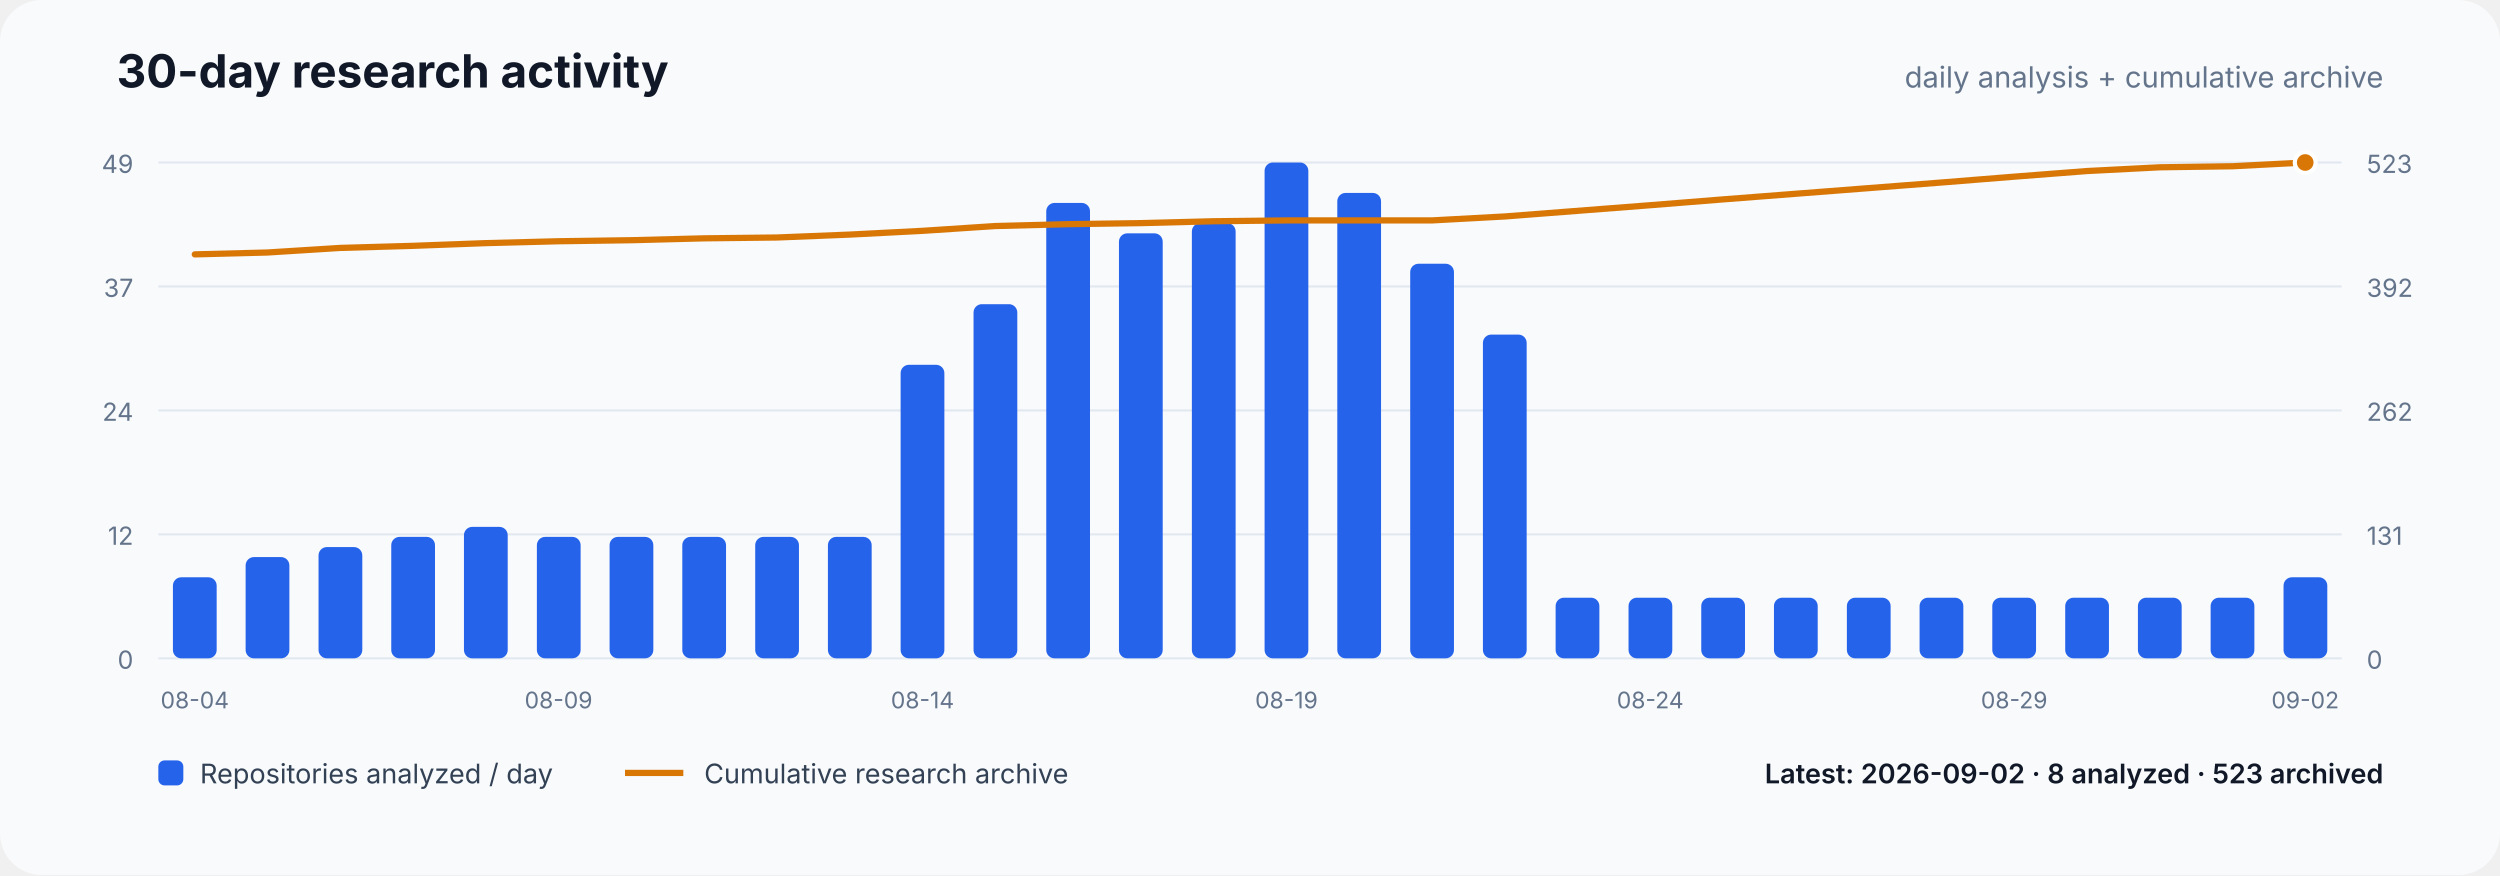
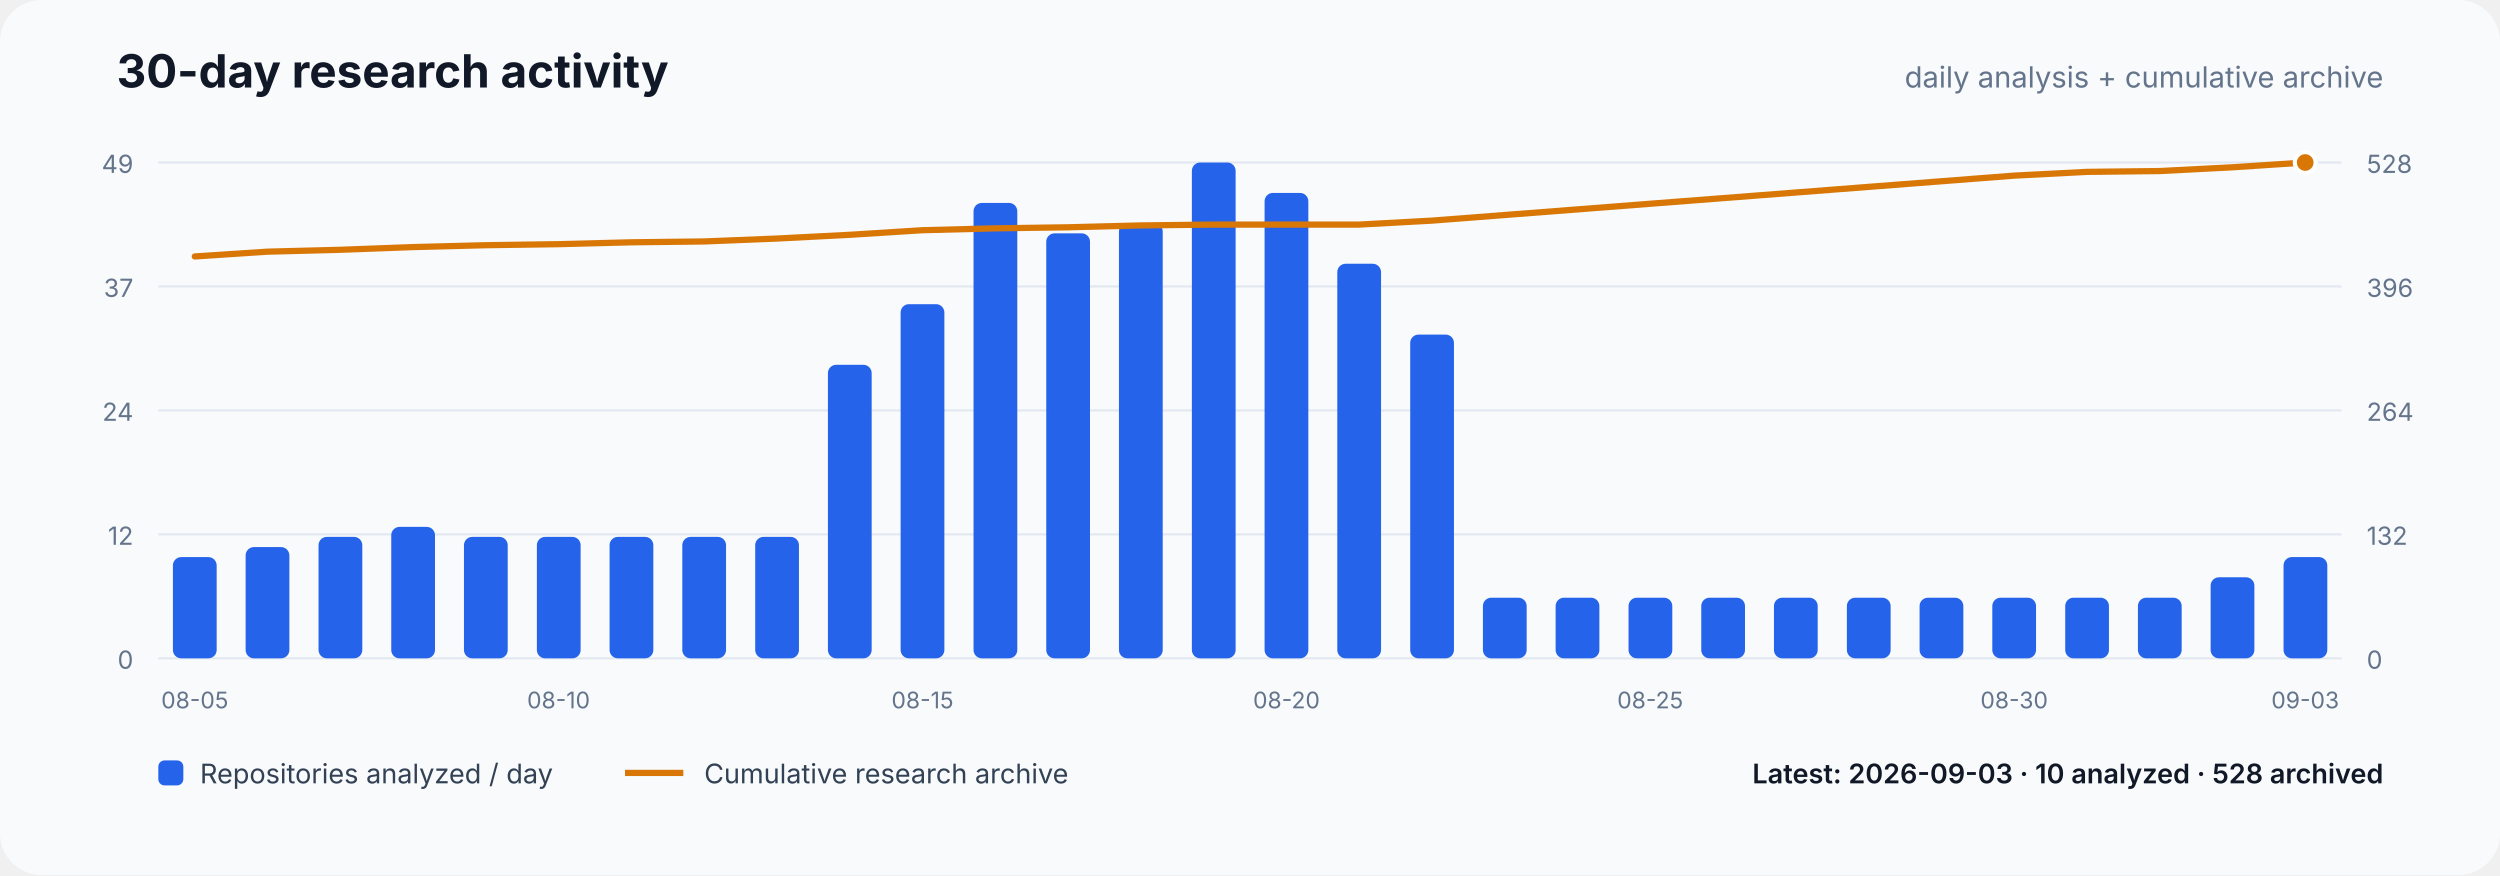
<svg xmlns="http://www.w3.org/2000/svg" width="1200" height="420" viewBox="0 0 1200 420" role="img" aria-labelledby="title desc">
  <rect width="1200" height="420" rx="20" fill="#f8fafc" />
  <text x="56" y="42" font-family="Inter,system-ui,sans-serif" font-size="22" font-weight="700" fill="#111827">30-day research activity</text>
  <text x="1144" y="42" text-anchor="end" font-family="Inter,system-ui,sans-serif" font-size="14" fill="#64748b">daily analysis + cumulative archive</text>
  <line x1="76" y1="316.0" x2="1124" y2="316.0" stroke="#e2e8f0" />
  <text x="64" y="321.0" text-anchor="end" font-family="Inter,system-ui,sans-serif" font-size="12" fill="#64748b">0</text>
  <text x="1136" y="321.0" font-family="Inter,system-ui,sans-serif" font-size="12" fill="#64748b">0</text>
  <line x1="76" y1="256.5" x2="1124" y2="256.5" stroke="#e2e8f0" />
  <text x="64" y="261.5" text-anchor="end" font-family="Inter,system-ui,sans-serif" font-size="12" fill="#64748b">12</text>
-   <text x="1136" y="261.5" font-family="Inter,system-ui,sans-serif" font-size="12" fill="#64748b">131</text>
+   <text x="1136" y="261.5" font-family="Inter,system-ui,sans-serif" font-size="12" fill="#64748b">132</text>
  <line x1="76" y1="197.0" x2="1124" y2="197.0" stroke="#e2e8f0" />
  <text x="64" y="202.0" text-anchor="end" font-family="Inter,system-ui,sans-serif" font-size="12" fill="#64748b">24</text>
-   <text x="1136" y="202.0" font-family="Inter,system-ui,sans-serif" font-size="12" fill="#64748b">262</text>
+   <text x="1136" y="202.0" font-family="Inter,system-ui,sans-serif" font-size="12" fill="#64748b">264</text>
  <line x1="76" y1="137.5" x2="1124" y2="137.5" stroke="#e2e8f0" />
  <text x="64" y="142.5" text-anchor="end" font-family="Inter,system-ui,sans-serif" font-size="12" fill="#64748b">37</text>
-   <text x="1136" y="142.5" font-family="Inter,system-ui,sans-serif" font-size="12" fill="#64748b">392</text>
+   <text x="1136" y="142.5" font-family="Inter,system-ui,sans-serif" font-size="12" fill="#64748b">396</text>
  <line x1="76" y1="78.0" x2="1124" y2="78.0" stroke="#e2e8f0" />
  <text x="64" y="83.0" text-anchor="end" font-family="Inter,system-ui,sans-serif" font-size="12" fill="#64748b">49</text>
-   <text x="1136" y="83.0" font-family="Inter,system-ui,sans-serif" font-size="12" fill="#64748b">523</text>
-   <rect x="83.0" y="277.1" width="21.0" height="38.9" rx="4" fill="#2563eb" />
-   <text x="93.5" y="340" text-anchor="middle" font-family="Inter,system-ui,sans-serif" font-size="11" fill="#64748b">08-04</text>
-   <rect x="117.9" y="267.4" width="21.0" height="48.6" rx="4" fill="#2563eb" />
-   <rect x="152.9" y="262.6" width="21.0" height="53.4" rx="4" fill="#2563eb" />
-   <rect x="187.8" y="257.7" width="21.0" height="58.3" rx="4" fill="#2563eb" />
-   <rect x="222.7" y="252.9" width="21.0" height="63.1" rx="4" fill="#2563eb" />
+   <text x="1136" y="83.0" font-family="Inter,system-ui,sans-serif" font-size="12" fill="#64748b">528</text>
+   <rect x="83.0" y="267.4" width="21.0" height="48.6" rx="4" fill="#2563eb" />
+   <text x="93.5" y="340" text-anchor="middle" font-family="Inter,system-ui,sans-serif" font-size="11" fill="#64748b">08-05</text>
+   <rect x="117.9" y="262.6" width="21.0" height="53.4" rx="4" fill="#2563eb" />
+   <rect x="152.9" y="257.7" width="21.0" height="58.3" rx="4" fill="#2563eb" />
+   <rect x="187.8" y="252.9" width="21.0" height="63.1" rx="4" fill="#2563eb" />
+   <rect x="222.7" y="257.7" width="21.0" height="58.3" rx="4" fill="#2563eb" />
  <rect x="257.7" y="257.7" width="21.0" height="58.3" rx="4" fill="#2563eb" />
-   <text x="268.1" y="340" text-anchor="middle" font-family="Inter,system-ui,sans-serif" font-size="11" fill="#64748b">08-09</text>
+   <text x="268.1" y="340" text-anchor="middle" font-family="Inter,system-ui,sans-serif" font-size="11" fill="#64748b">08-10</text>
  <rect x="292.6" y="257.7" width="21.0" height="58.3" rx="4" fill="#2563eb" />
  <rect x="327.5" y="257.7" width="21.0" height="58.3" rx="4" fill="#2563eb" />
  <rect x="362.5" y="257.7" width="21.0" height="58.3" rx="4" fill="#2563eb" />
-   <rect x="397.4" y="257.7" width="21.0" height="58.3" rx="4" fill="#2563eb" />
-   <rect x="432.3" y="175.1" width="21.0" height="140.9" rx="4" fill="#2563eb" />
-   <text x="442.8" y="340" text-anchor="middle" font-family="Inter,system-ui,sans-serif" font-size="11" fill="#64748b">08-14</text>
-   <rect x="467.3" y="146.0" width="21.0" height="170.0" rx="4" fill="#2563eb" />
-   <rect x="502.2" y="97.4" width="21.0" height="218.6" rx="4" fill="#2563eb" />
-   <rect x="537.1" y="112.0" width="21.0" height="204.0" rx="4" fill="#2563eb" />
-   <rect x="572.1" y="107.1" width="21.0" height="208.9" rx="4" fill="#2563eb" />
-   <rect x="607.0" y="78.0" width="21.0" height="238.0" rx="4" fill="#2563eb" />
-   <text x="617.5" y="340" text-anchor="middle" font-family="Inter,system-ui,sans-serif" font-size="11" fill="#64748b">08-19</text>
-   <rect x="641.9" y="92.6" width="21.0" height="223.4" rx="4" fill="#2563eb" />
-   <rect x="676.9" y="126.6" width="21.0" height="189.4" rx="4" fill="#2563eb" />
-   <rect x="711.8" y="160.6" width="21.0" height="155.4" rx="4" fill="#2563eb" />
+   <rect x="397.4" y="175.1" width="21.0" height="140.9" rx="4" fill="#2563eb" />
+   <rect x="432.3" y="146.0" width="21.0" height="170.0" rx="4" fill="#2563eb" />
+   <text x="442.8" y="340" text-anchor="middle" font-family="Inter,system-ui,sans-serif" font-size="11" fill="#64748b">08-15</text>
+   <rect x="467.3" y="97.4" width="21.0" height="218.6" rx="4" fill="#2563eb" />
+   <rect x="502.2" y="112.0" width="21.0" height="204.0" rx="4" fill="#2563eb" />
+   <rect x="537.1" y="107.1" width="21.0" height="208.9" rx="4" fill="#2563eb" />
+   <rect x="572.1" y="78.0" width="21.0" height="238.0" rx="4" fill="#2563eb" />
+   <rect x="607.0" y="92.6" width="21.0" height="223.4" rx="4" fill="#2563eb" />
+   <text x="617.5" y="340" text-anchor="middle" font-family="Inter,system-ui,sans-serif" font-size="11" fill="#64748b">08-20</text>
+   <rect x="641.9" y="126.6" width="21.0" height="189.4" rx="4" fill="#2563eb" />
+   <rect x="676.9" y="160.6" width="21.0" height="155.4" rx="4" fill="#2563eb" />
+   <rect x="711.8" y="286.9" width="21.0" height="29.1" rx="4" fill="#2563eb" />
  <rect x="746.7" y="286.9" width="21.0" height="29.1" rx="4" fill="#2563eb" />
  <rect x="781.7" y="286.9" width="21.0" height="29.1" rx="4" fill="#2563eb" />
-   <text x="792.1" y="340" text-anchor="middle" font-family="Inter,system-ui,sans-serif" font-size="11" fill="#64748b">08-24</text>
+   <text x="792.1" y="340" text-anchor="middle" font-family="Inter,system-ui,sans-serif" font-size="11" fill="#64748b">08-25</text>
  <rect x="816.6" y="286.9" width="21.0" height="29.1" rx="4" fill="#2563eb" />
  <rect x="851.5" y="286.9" width="21.0" height="29.1" rx="4" fill="#2563eb" />
  <rect x="886.5" y="286.9" width="21.0" height="29.1" rx="4" fill="#2563eb" />
  <rect x="921.4" y="286.9" width="21.0" height="29.1" rx="4" fill="#2563eb" />
  <rect x="956.3" y="286.9" width="21.0" height="29.1" rx="4" fill="#2563eb" />
-   <text x="966.8" y="340" text-anchor="middle" font-family="Inter,system-ui,sans-serif" font-size="11" fill="#64748b">08-29</text>
+   <text x="966.8" y="340" text-anchor="middle" font-family="Inter,system-ui,sans-serif" font-size="11" fill="#64748b">08-30</text>
  <rect x="991.3" y="286.9" width="21.0" height="29.1" rx="4" fill="#2563eb" />
  <rect x="1026.2" y="286.9" width="21.0" height="29.1" rx="4" fill="#2563eb" />
-   <rect x="1061.1" y="286.9" width="21.0" height="29.1" rx="4" fill="#2563eb" />
-   <rect x="1096.1" y="277.1" width="21.0" height="38.9" rx="4" fill="#2563eb" />
-   <text x="1106.5" y="340" text-anchor="middle" font-family="Inter,system-ui,sans-serif" font-size="11" fill="#64748b">09-02</text>
-   <polyline points="93.5,122.1 128.4,121.2 163.3,119.0 198.3,118.0 233.2,116.7 268.1,115.8 303.1,115.3 338.0,114.4 372.9,114.0 407.9,112.6 442.8,110.8 477.7,108.5 512.7,107.6 547.6,107.1 582.5,106.2 617.5,105.8 652.4,105.8 687.3,105.8 722.3,103.9 757.2,101.2 792.1,98.5 827.1,95.7 862.0,93.0 896.9,90.3 931.9,87.6 966.8,84.8 1001.7,82.1 1036.7,80.3 1071.6,79.8 1106.5,78.0" fill="none" stroke="#d97706" stroke-width="3" stroke-linejoin="round" stroke-linecap="round" />
+   <rect x="1061.1" y="277.1" width="21.0" height="38.9" rx="4" fill="#2563eb" />
+   <rect x="1096.1" y="267.4" width="21.0" height="48.6" rx="4" fill="#2563eb" />
+   <text x="1106.5" y="340" text-anchor="middle" font-family="Inter,system-ui,sans-serif" font-size="11" fill="#64748b">09-03</text>
+   <polyline points="93.5,123.1 128.4,120.8 163.3,119.9 198.3,118.6 233.2,117.7 268.1,117.2 303.1,116.3 338.0,115.9 372.9,114.5 407.9,112.7 442.8,110.5 477.7,109.6 512.7,109.1 547.6,108.2 582.5,107.8 617.5,107.8 652.4,107.8 687.3,105.9 722.3,103.2 757.2,100.5 792.1,97.8 827.1,95.1 862.0,92.4 896.9,89.7 931.9,87.0 966.8,84.3 1001.7,82.5 1036.7,82.1 1071.6,80.3 1106.5,78.0" fill="none" stroke="#d97706" stroke-width="3" stroke-linejoin="round" stroke-linecap="round" />
  <circle cx="1106.5" cy="78.0" r="5" fill="#d97706" stroke="#fff" stroke-width="2" />
  <rect x="76" y="365" width="12" height="12" rx="3" fill="#2563eb" />
  <text x="96" y="376" font-family="Inter,system-ui,sans-serif" font-size="13" fill="#334155">Repositories analyzed / day</text>
  <line x1="300" y1="371" x2="328" y2="371" stroke="#d97706" stroke-width="3" />
  <text x="338" y="376" font-family="Inter,system-ui,sans-serif" font-size="13" fill="#334155">Cumulative research archive</text>
-   <text x="1144" y="376" text-anchor="end" font-family="Inter,system-ui,sans-serif" font-size="13" font-weight="600" fill="#111827">Latest: 2026-09-02 · 8 analyzed · 523 archived</text>
+   <text x="1144" y="376" text-anchor="end" font-family="Inter,system-ui,sans-serif" font-size="13" font-weight="600" fill="#111827">Latest: 2026-09-03 · 10 analyzed · 528 archived</text>
</svg>
